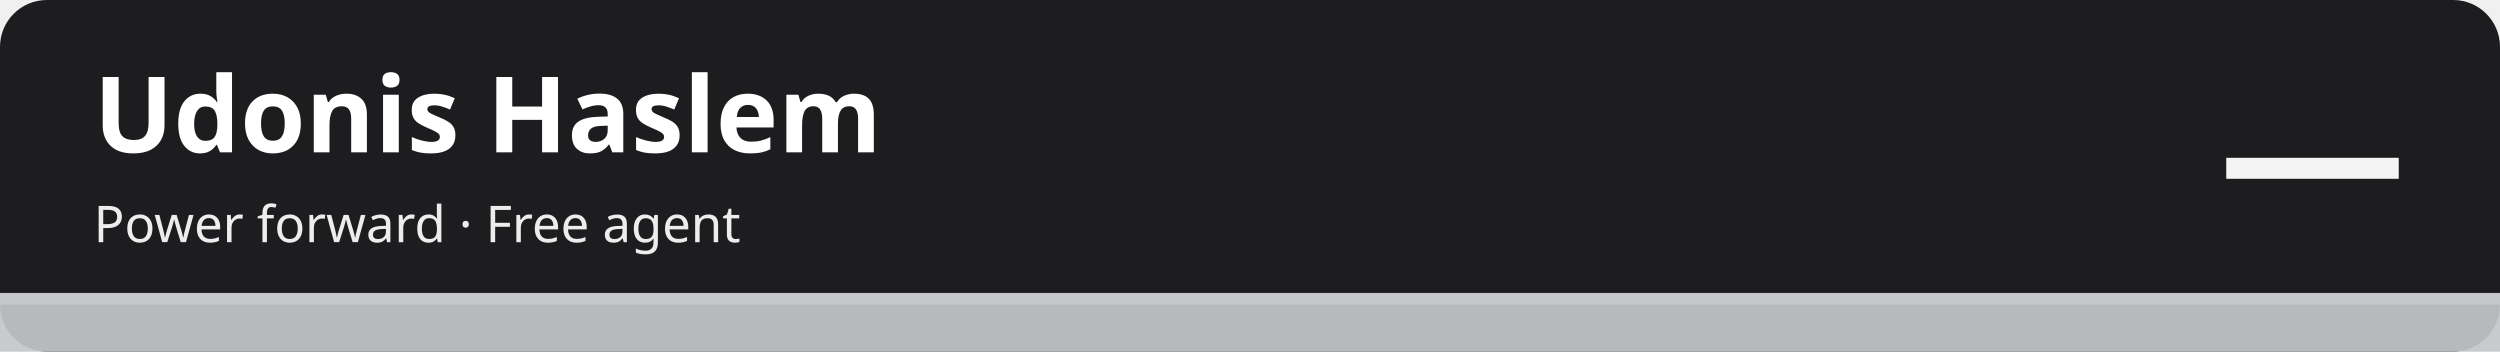
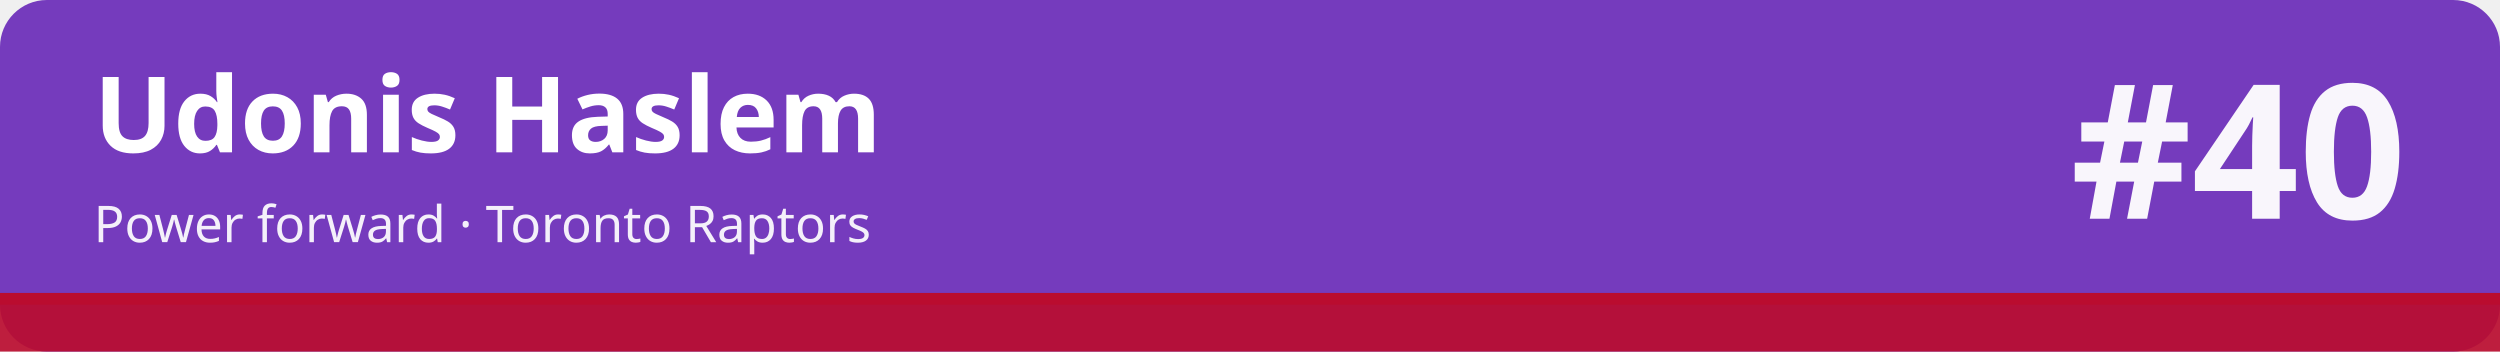
<svg xmlns="http://www.w3.org/2000/svg" width="1280" height="180" viewBox="0 0 1280 180" role="img" aria-labelledby="t d">
-   <rect width="1280" height="180" rx="24" fill="#1d1d1f" />
-   <rect x="0" y="150" width="1280" height="30" fill="#c5c7cb" fill-opacity=".92" />
-   <rect x="0" y="150" width="1280" height="6" fill="#c5c7cb" />
+   <rect width="1280" height="180" rx="24" fill="#753bbd" />
+   <rect x="0" y="150" width="1280" height="30" fill="#ba0c2f" fill-opacity=".92" />
+   <rect x="0" y="150" width="1280" height="6" fill="#ba0c2f" />
  <text x="48" y="78" font-family="sans-serif" font-size="54" font-weight="700" fill="#ffffff">Udonis Haslem</text>
-   <text x="48" y="124" font-family="sans-serif" font-size="26" fill="#ffffff" fill-opacity=".92">Power forward · Free agent</text>
-   <text x="1232" y="112" font-family="sans-serif" font-size="96" font-weight="800" fill="#ffffff" fill-opacity=".95" text-anchor="end">—</text>
+   <text x="48" y="124" font-family="sans-serif" font-size="26" fill="#ffffff" fill-opacity=".92">Power forward · Toronto Raptors</text>
+   <text x="1232" y="112" font-family="sans-serif" font-size="96" font-weight="800" fill="#ffffff" fill-opacity=".95" text-anchor="end">#40</text>
</svg>
